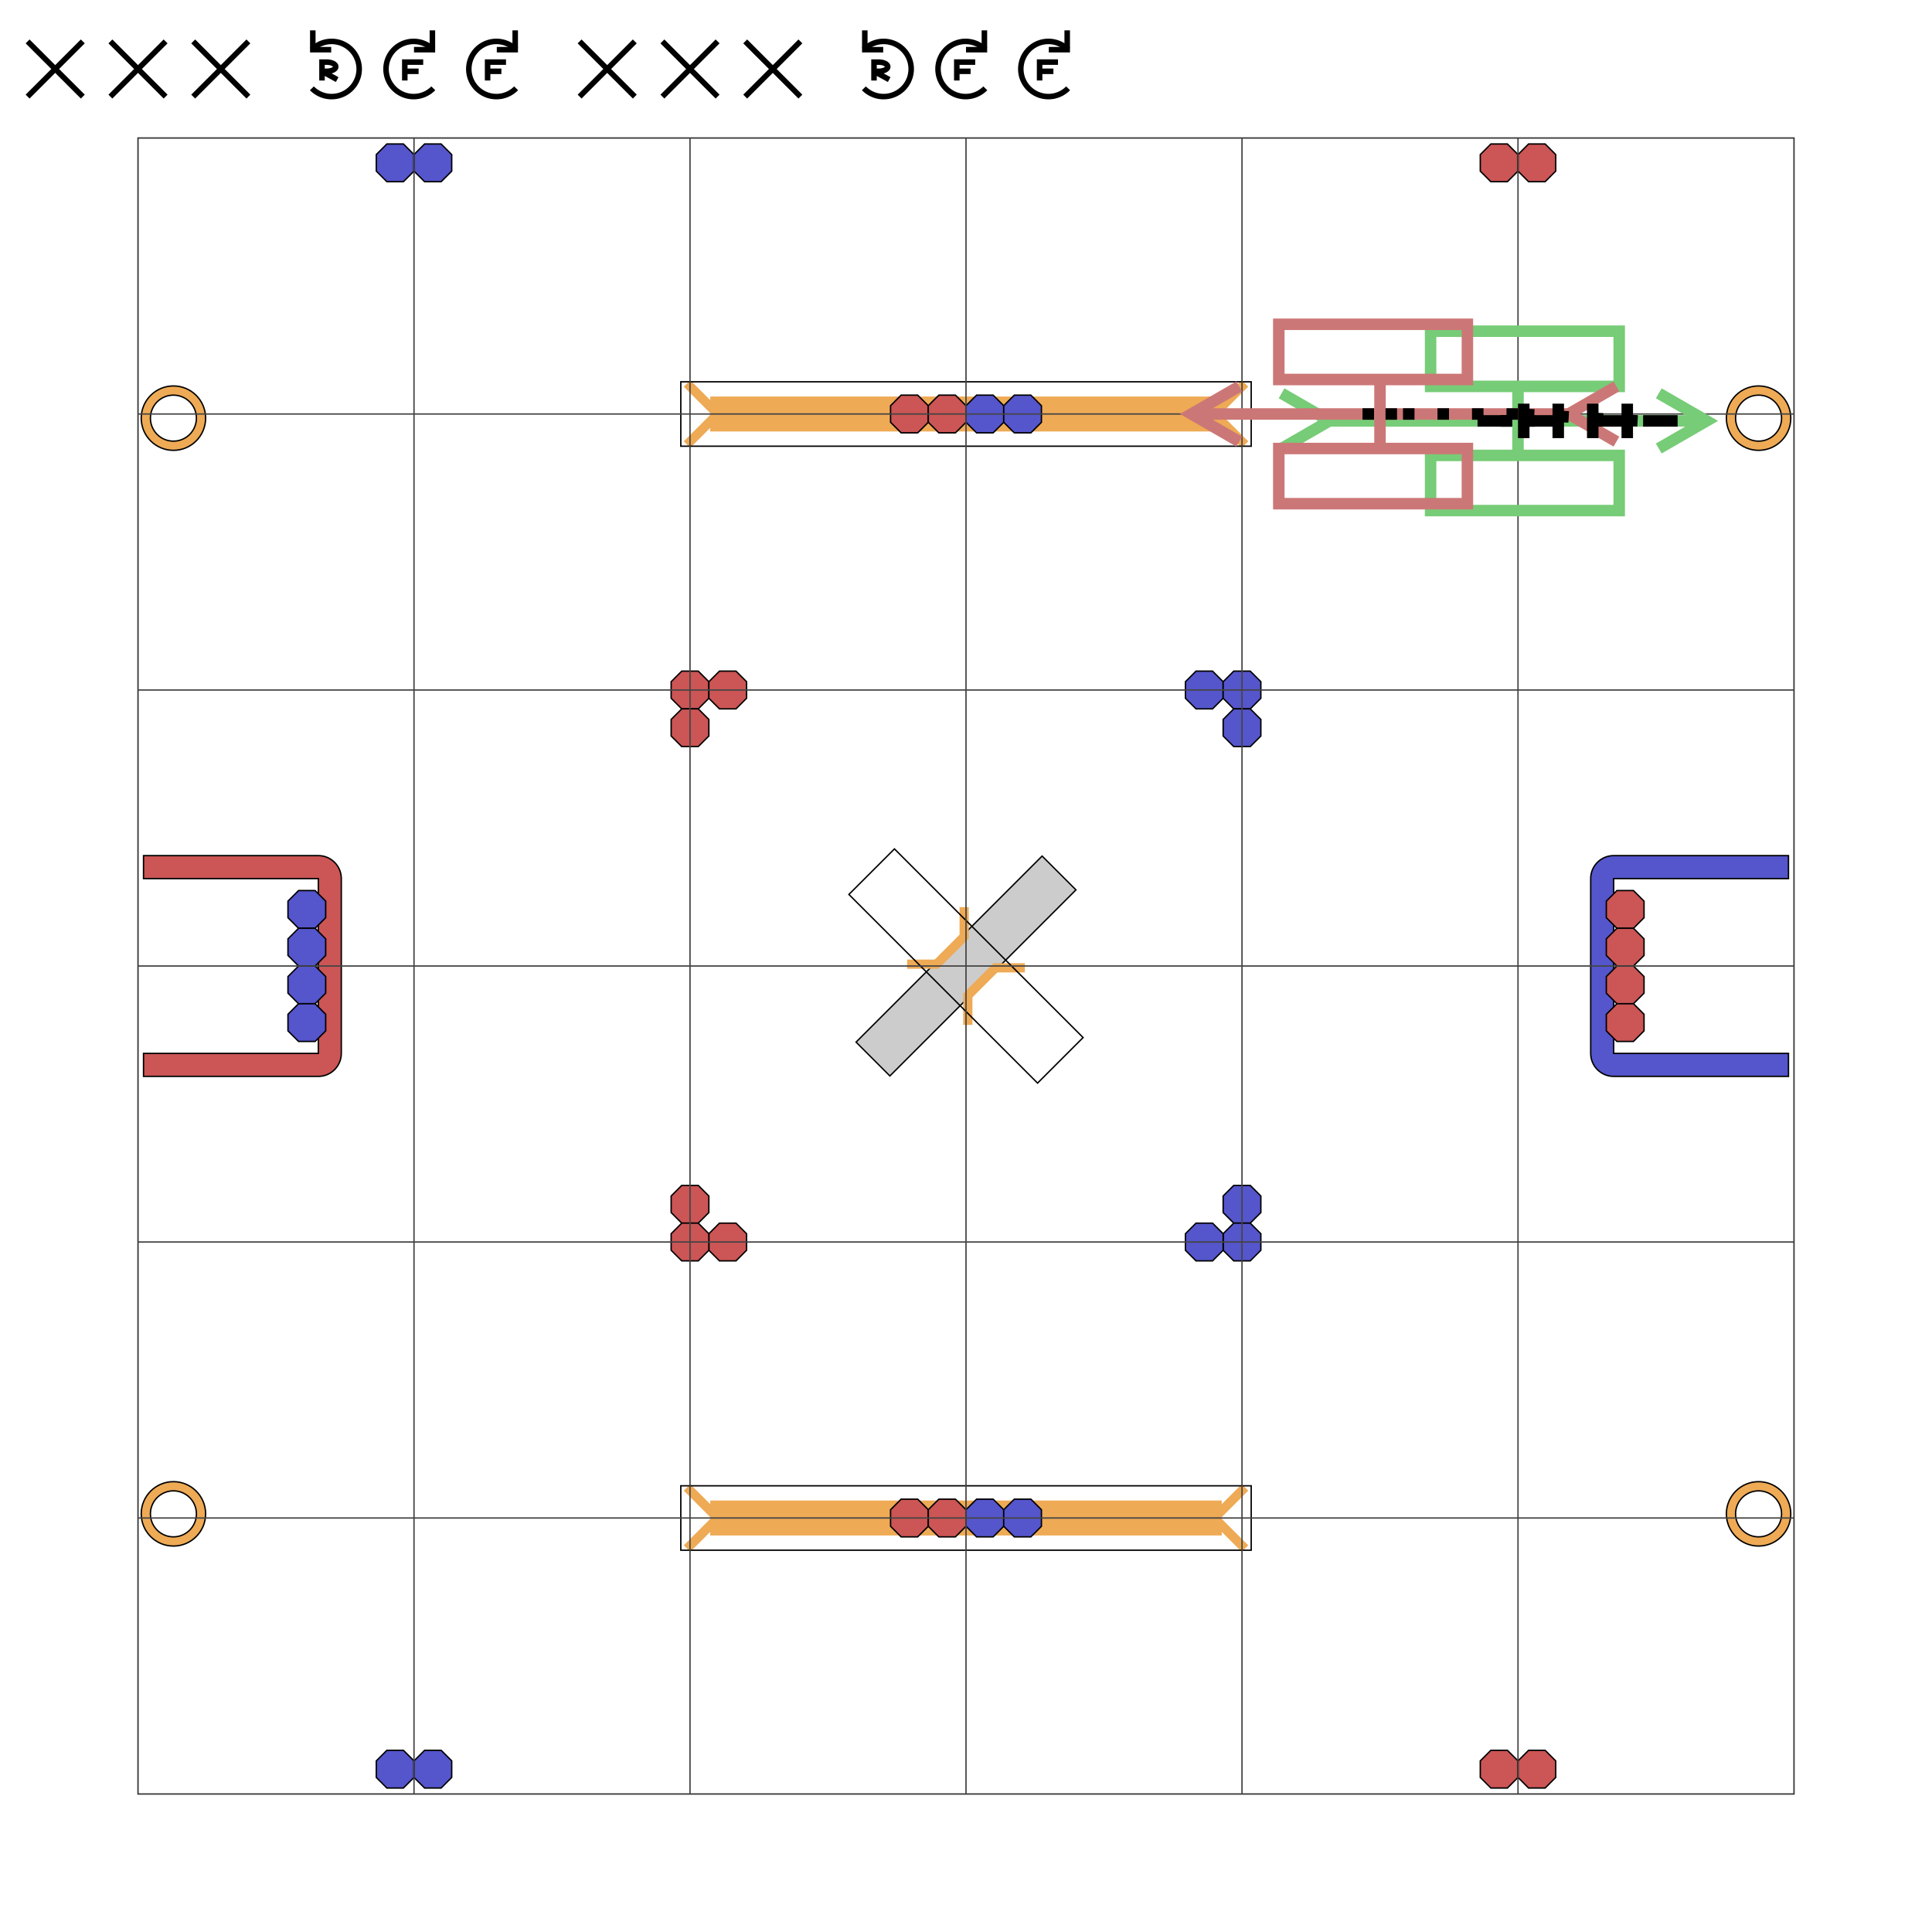
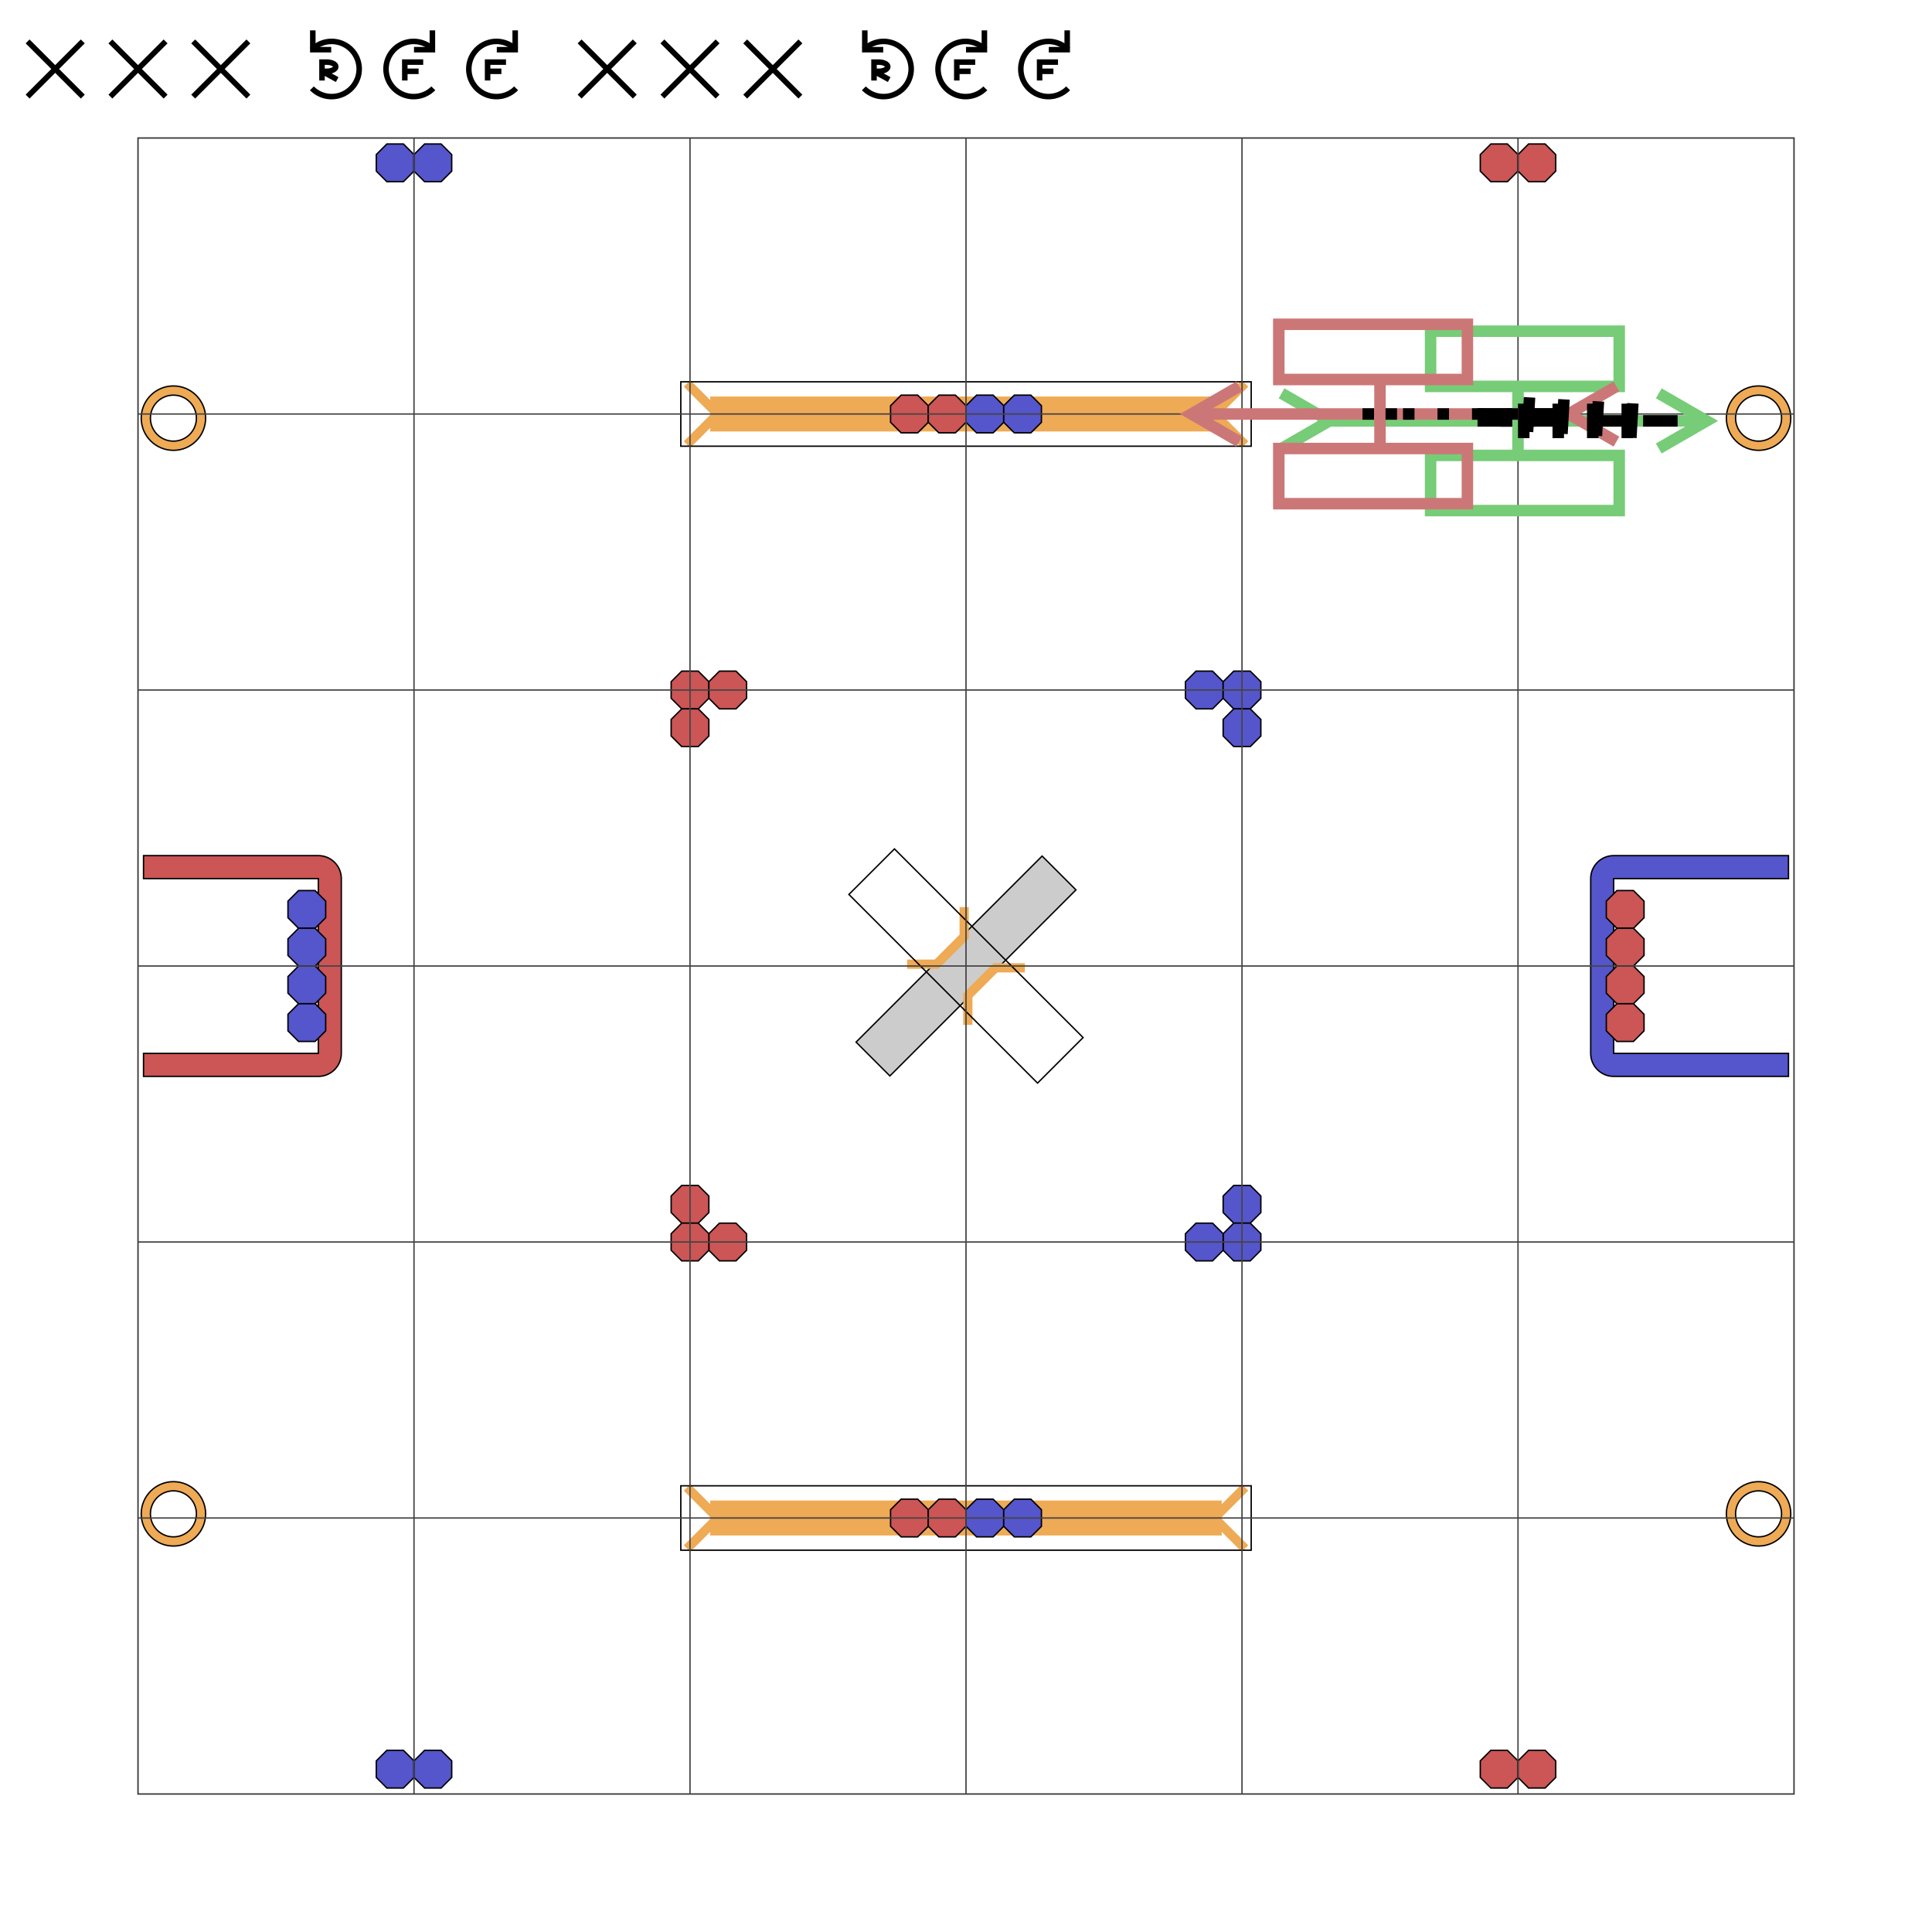
<svg xmlns="http://www.w3.org/2000/svg" version="1.1" width="600" height="600" viewBox="-2100 -2100 4200 4200">
  <g transform="scale(1, -1)">
    <rect x="-2100" y="-2100" width="4200" height="4200" fill="#ffffff" />
    <rect x="-1800" y="-1800" width="3600" height="3600" fill="none" stroke="#333333" stroke-width="3" />
    <path d="M -1788 240 l 380 0 a 50 50 0 0 0 50 -50 l 0 -380 a 50 50 0 0 0 -50 -50 l -380 0  l 0 50 l 380 0 l 0 380 l -380 0 z" fill="#cc5555" stroke="#000000" stroke-width="3" />
    <path d="M 1788 240 l -380 0 a 50 50 0 0 1 -50 -50 l 0 -380 a 50 50 0 0 1 50 -50 l 380 0  l 0 50 l -380 0 l 0 380 l 380 0 z" fill="#5555cc" stroke="#000000" stroke-width="3" />
    <rect x="-550" y="1200" width="20" height="94" transform="rotate(45, -540, 1200)" fill="#eeaa55" />
    <rect x="-550" y="1200" width="20" height="94" transform="rotate(135, -540, 1200)" fill="#eeaa55" />
    <rect x="530" y="1200" width="20" height="94" transform="rotate(-45, 540, 1200)" fill="#eeaa55" />
    <rect x="530" y="1200" width="20" height="94" transform="rotate(-135, 540, 1200)" fill="#eeaa55" />
    <rect x="-550" y="-1200" width="20" height="94" transform="rotate(45, -540, -1200)" fill="#eeaa55" />
    <rect x="-550" y="-1200" width="20" height="94" transform="rotate(135, -540, -1200)" fill="#eeaa55" />
    <rect x="530" y="-1200" width="20" height="94" transform="rotate(-45, 540, -1200)" fill="#eeaa55" />
    <rect x="530" y="-1200" width="20" height="94" transform="rotate(-135, 540, -1200)" fill="#eeaa55" />
    <rect x="-556" y="1162" width="1112" height="76" fill="#eeaa55" />
    <rect x="-620" y="1130" width="1240" height="140" fill="none" stroke="#000000" stroke-width="3" />
    <rect x="-556" y="-1238" width="1112" height="76" fill="#eeaa55" />
    <rect x="-620" y="-1270" width="1240" height="140" fill="none" stroke="#000000" stroke-width="3" />
    <rect x="-286" y="-52" width="572" height="104" transform="rotate(45)" fill="#cccccc" stroke="#000000" stroke-width="3" />
    <polyline points="-128,4 -64,4 -4,64 -4,128" fill="none" stroke="#eeaa55" stroke-width="20" />
    <polyline points="128,-4 64,-4 4,-64 4,-128" fill="none" stroke="#eeaa55" stroke-width="20" />
    <rect x="-290" y="-70" width="580" height="140" transform="rotate(-45)" fill="none" stroke="#000000" stroke-width="3" />
    <path d="M 1118,1728 l 0 36 l 23 23 l 36 0 l 23 -23 l  0 -36 l -23 -23 l -36 0 l -23 23 z" fill="#cc5555" stroke="#000000" stroke-width="3" fill-rule="evenodd" />
    <path d="M 1200,1728 l 0 36 l 23 23 l 36 0 l 23 -23 l  0 -36 l -23 -23 l -36 0 l -23 23 z" fill="#cc5555" stroke="#000000" stroke-width="3" fill-rule="evenodd" />
    <path d="M -164,1182 l 0 36 l 23 23 l 36 0 l 23 -23 l  0 -36 l -23 -23 l -36 0 l -23 23 z" fill="#cc5555" stroke="#000000" stroke-width="3" fill-rule="evenodd" />
    <path d="M -82,1182 l 0 36 l 23 23 l 36 0 l 23 -23 l  0 -36 l -23 -23 l -36 0 l -23 23 z" fill="#cc5555" stroke="#000000" stroke-width="3" fill-rule="evenodd" />
    <path d="M -641,582 l 0 36 l 23 23 l 36 0 l 23 -23 l  0 -36 l -23 -23 l -36 0 l -23 23 z" fill="#cc5555" stroke="#000000" stroke-width="3" fill-rule="evenodd" />
    <path d="M -559,582 l 0 36 l 23 23 l 36 0 l 23 -23 l  0 -36 l -23 -23 l -36 0 l -23 23 z" fill="#cc5555" stroke="#000000" stroke-width="3" fill-rule="evenodd" />
    <path d="M -641,500 l 0 36 l 23 23 l 36 0 l 23 -23 l  0 -36 l -23 -23 l -36 0 l -23 23 z" fill="#cc5555" stroke="#000000" stroke-width="3" fill-rule="evenodd" />
    <path d="M 1392,105 l 0 36 l 23 23 l 36 0 l 23 -23 l  0 -36 l -23 -23 l -36 0 l -23 23 z" fill="#cc5555" stroke="#000000" stroke-width="3" fill-rule="evenodd" />
    <path d="M 1392,23 l 0 36 l 23 23 l 36 0 l 23 -23 l  0 -36 l -23 -23 l -36 0 l -23 23 z" fill="#cc5555" stroke="#000000" stroke-width="3" fill-rule="evenodd" />
    <path d="M 1392,-59 l 0 36 l 23 23 l 36 0 l 23 -23 l  0 -36 l -23 -23 l -36 0 l -23 23 z" fill="#cc5555" stroke="#000000" stroke-width="3" fill-rule="evenodd" />
    <path d="M 1392,-141 l 0 36 l 23 23 l 36 0 l 23 -23 l  0 -36 l -23 -23 l -36 0 l -23 23 z" fill="#cc5555" stroke="#000000" stroke-width="3" fill-rule="evenodd" />
    <path d="M -641,-536 l 0 36 l 23 23 l 36 0 l 23 -23 l  0 -36 l -23 -23 l -36 0 l -23 23 z" fill="#cc5555" stroke="#000000" stroke-width="3" fill-rule="evenodd" />
    <path d="M -559,-618 l 0 36 l 23 23 l 36 0 l 23 -23 l  0 -36 l -23 -23 l -36 0 l -23 23 z" fill="#cc5555" stroke="#000000" stroke-width="3" fill-rule="evenodd" />
    <path d="M -641,-618 l 0 36 l 23 23 l 36 0 l 23 -23 l  0 -36 l -23 -23 l -36 0 l -23 23 z" fill="#cc5555" stroke="#000000" stroke-width="3" fill-rule="evenodd" />
    <path d="M -164,-1218 l 0 36 l 23 23 l 36 0 l 23 -23 l  0 -36 l -23 -23 l -36 0 l -23 23 z" fill="#cc5555" stroke="#000000" stroke-width="3" fill-rule="evenodd" />
    <path d="M -82,-1218 l 0 36 l 23 23 l 36 0 l 23 -23 l  0 -36 l -23 -23 l -36 0 l -23 23 z" fill="#cc5555" stroke="#000000" stroke-width="3" fill-rule="evenodd" />
    <path d="M 1118,-1764 l 0 36 l 23 23 l 36 0 l 23 -23 l  0 -36 l -23 -23 l -36 0 l -23 23 z" fill="#cc5555" stroke="#000000" stroke-width="3" fill-rule="evenodd" />
    <path d="M 1200,-1764 l 0 36 l 23 23 l 36 0 l 23 -23 l  0 -36 l -23 -23 l -36 0 l -23 23 z" fill="#cc5555" stroke="#000000" stroke-width="3" fill-rule="evenodd" />
    <path d="M -1282,1728 l 0 36 l 23 23 l 36 0 l 23 -23 l  0 -36 l -23 -23 l -36 0 l -23 23 z" fill="#5555cc" stroke="#000000" stroke-width="3" fill-rule="evenodd" />
    <path d="M -1200,1728 l 0 36 l 23 23 l 36 0 l 23 -23 l  0 -36 l -23 -23 l -36 0 l -23 23 z" fill="#5555cc" stroke="#000000" stroke-width="3" fill-rule="evenodd" />
    <path d="M 0,1182 l 0 36 l 23 23 l 36 0 l 23 -23 l  0 -36 l -23 -23 l -36 0 l -23 23 z" fill="#5555cc" stroke="#000000" stroke-width="3" fill-rule="evenodd" />
    <path d="M 82,1182 l 0 36 l 23 23 l 36 0 l 23 -23 l  0 -36 l -23 -23 l -36 0 l -23 23 z" fill="#5555cc" stroke="#000000" stroke-width="3" fill-rule="evenodd" />
    <path d="M 477,582 l 0 36 l 23 23 l 36 0 l 23 -23 l  0 -36 l -23 -23 l -36 0 l -23 23 z" fill="#5555cc" stroke="#000000" stroke-width="3" fill-rule="evenodd" />
    <path d="M 559,582 l 0 36 l 23 23 l 36 0 l 23 -23 l  0 -36 l -23 -23 l -36 0 l -23 23 z" fill="#5555cc" stroke="#000000" stroke-width="3" fill-rule="evenodd" />
    <path d="M 559,500 l 0 36 l 23 23 l 36 0 l 23 -23 l  0 -36 l -23 -23 l -36 0 l -23 23 z" fill="#5555cc" stroke="#000000" stroke-width="3" fill-rule="evenodd" />
    <path d="M -1474,105 l 0 36 l 23 23 l 36 0 l 23 -23 l  0 -36 l -23 -23 l -36 0 l -23 23 z" fill="#5555cc" stroke="#000000" stroke-width="3" fill-rule="evenodd" />
    <path d="M -1474,23 l 0 36 l 23 23 l 36 0 l 23 -23 l  0 -36 l -23 -23 l -36 0 l -23 23 z" fill="#5555cc" stroke="#000000" stroke-width="3" fill-rule="evenodd" />
    <path d="M -1474,-59 l 0 36 l 23 23 l 36 0 l 23 -23 l  0 -36 l -23 -23 l -36 0 l -23 23 z" fill="#5555cc" stroke="#000000" stroke-width="3" fill-rule="evenodd" />
    <path d="M -1474,-141 l 0 36 l 23 23 l 36 0 l 23 -23 l  0 -36 l -23 -23 l -36 0 l -23 23 z" fill="#5555cc" stroke="#000000" stroke-width="3" fill-rule="evenodd" />
    <path d="M 559,-536 l 0 36 l 23 23 l 36 0 l 23 -23 l  0 -36 l -23 -23 l -36 0 l -23 23 z" fill="#5555cc" stroke="#000000" stroke-width="3" fill-rule="evenodd" />
    <path d="M 559,-618 l 0 36 l 23 23 l 36 0 l 23 -23 l  0 -36 l -23 -23 l -36 0 l -23 23 z" fill="#5555cc" stroke="#000000" stroke-width="3" fill-rule="evenodd" />
    <path d="M 477,-618 l 0 36 l 23 23 l 36 0 l 23 -23 l  0 -36 l -23 -23 l -36 0 l -23 23 z" fill="#5555cc" stroke="#000000" stroke-width="3" fill-rule="evenodd" />
    <path d="M 0,-1218 l 0 36 l 23 23 l 36 0 l 23 -23 l  0 -36 l -23 -23 l -36 0 l -23 23 z" fill="#5555cc" stroke="#000000" stroke-width="3" fill-rule="evenodd" />
    <path d="M 82,-1218 l 0 36 l 23 23 l 36 0 l 23 -23 l  0 -36 l -23 -23 l -36 0 l -23 23 z" fill="#5555cc" stroke="#000000" stroke-width="3" fill-rule="evenodd" />
    <path d="M -1282,-1764 l 0 36 l 23 23 l 36 0 l 23 -23 l  0 -36 l -23 -23 l -36 0 l -23 23 z" fill="#5555cc" stroke="#000000" stroke-width="3" fill-rule="evenodd" />
    <path d="M -1200,-1764 l 0 36 l 23 23 l 36 0 l 23 -23 l  0 -36 l -23 -23 l -36 0 l -23 23 z" fill="#5555cc" stroke="#000000" stroke-width="3" fill-rule="evenodd" />
    <path d="M -1793,1191 a 70 70 0 0 0 140 0 a 70 70 0 0 0 -140 0 z m 20 0 a 50 50 0 0 0 100 0 a 50 50 0 0 0 -100 0 z" fill="#eeaa55" stroke="#000000" stroke-width="3" fill-rule="evenodd" />
    <path d="M 1653,1191 a 70 70 0 0 0 140 0 a 70 70 0 0 0 -140 0 z m 20 0 a 50 50 0 0 0 100 0 a 50 50 0 0 0 -100 0 z" fill="#eeaa55" stroke="#000000" stroke-width="3" fill-rule="evenodd" />
    <path d="M -1793,-1191 a 70 70 0 0 0 140 0 a 70 70 0 0 0 -140 0 z m 20 0 a 50 50 0 0 0 100 0 a 50 50 0 0 0 -100 0 z" fill="#eeaa55" stroke="#000000" stroke-width="3" fill-rule="evenodd" />
    <path d="M 1653,-1191 a 70 70 0 0 0 140 0 a 70 70 0 0 0 -140 0 z m 20 0 a 50 50 0 0 0 100 0 a 50 50 0 0 0 -100 0 z" fill="#eeaa55" stroke="#000000" stroke-width="3" fill-rule="evenodd" />
    <line x1="-1800" y1="-1200" x2="1800" y2="-1200" stroke="#444444" stroke-width="3" />
    <line x1="-1800" y1="-600" x2="1800" y2="-600" stroke="#444444" stroke-width="3" />
    <line x1="-1800" y1="0" x2="1800" y2="0" stroke="#444444" stroke-width="3" />
    <line x1="-1800" y1="600" x2="1800" y2="600" stroke="#444444" stroke-width="3" />
    <line x1="-1800" y1="1200" x2="1800" y2="1200" stroke="#444444" stroke-width="3" />
    <line x1="-1200" y1="-1800" x2="-1200" y2="1800" stroke="#444444" stroke-width="3" />
    <line x1="-600" y1="-1800" x2="-600" y2="1800" stroke="#444444" stroke-width="3" />
    <line x1="0" y1="-1800" x2="0" y2="1800" stroke="#444444" stroke-width="3" />
    <line x1="600" y1="-1800" x2="600" y2="1800" stroke="#444444" stroke-width="3" />
    <line x1="1200" y1="-1800" x2="1200" y2="1800" stroke="#444444" stroke-width="3" />
    <g transform="translate(1200.0 1185.0)  rotate(-90)">
      <rect x="-195" y="-190" width="120" height="410" fill="none" stroke="#77cc77" stroke-width="25" />
      <rect x="75" y="-190" width="120" height="410" fill="none" stroke="#77cc77" stroke-width="25" />
      <line x1="-75" y1="0" x2="75" y2="0" stroke="#77cc77" stroke-width="25" />
      <line x1="0" y1="-410" x2="0" y2="410" stroke="#77cc77" stroke-width="25" />
      <polyline points="-60,306 0,410 60,306" fill="none" stroke="#77cc77" stroke-width="25" />
      <polyline points="-60,-514 0,-410 60,-514" fill="none" stroke="#77cc77" stroke-width="25" />
    </g>
    <g transform="translate(900 1200)  rotate(-270)">
      <rect x="-195" y="-190" width="120" height="410" fill="none" stroke="#cc7777" stroke-width="25" />
      <rect x="75" y="-190" width="120" height="410" fill="none" stroke="#cc7777" stroke-width="25" />
      <line x1="-75" y1="0" x2="75" y2="0" stroke="#cc7777" stroke-width="25" />
      <line x1="0" y1="-410" x2="0" y2="410" stroke="#cc7777" stroke-width="25" />
      <polyline points="-60,306 0,410 60,306" fill="none" stroke="#cc7777" stroke-width="25" />
      <polyline points="-60,-514 0,-410 60,-514" fill="none" stroke="#cc7777" stroke-width="25" />
    </g>
    <line x1="1162.0" y1="1185.0" x2="1237.0" y2="1185.0" stroke="#000000" stroke-width="25" stroke-dasharray="25,25">
      <animateTransform attributeName="transform" type="rotate" to="360 1200.0 1185.0" dur="2000ms" repeatCount="indefinite" from="0 1200.0 1185.0" />
    </line>
    <line x1="1162.0" y1="1185.0" x2="1237.0" y2="1185.0" stroke="#000000" stroke-width="25" stroke-dasharray="25,25">
      <animateTransform attributeName="transform" type="rotate" to="360 1200.0 1185.0" dur="2000ms" repeatCount="indefinite" from="0 1200.0 1185.0" />
    </line>
    <line x1="1112.0" y1="1185.0" x2="1287.0" y2="1185.0" stroke="#000000" stroke-width="25" stroke-dasharray="75,25">
      <animateTransform attributeName="transform" type="rotate" to="360 1200.0 1185.0" dur="2000ms" repeatCount="indefinite" from="0 1200.0 1185.0" />
    </line>
    <polyline points="1200.0,1185.0 1460,1185" fill="none" stroke="#000000" stroke-width="75" stroke-dasharray="25,50" stroke-linejoin="round" stroke-dashoffset="0">
      <animate attributeName="stroke-dashoffset" values="75;0" dur="1000ms" repeatCount="indefinite" />
    </polyline>
    <line x1="1372" y1="1185" x2="1547" y2="1185" stroke="#000000" stroke-width="25" stroke-dasharray="75,25">
      <animateTransform attributeName="transform" type="rotate" to="360 1460 1185" dur="2000ms" repeatCount="indefinite" from="0 1460 1185" />
    </line>
-     <polyline points="1460,1185 1200,1200" fill="none" stroke="#000000" stroke-width="25" stroke-dasharray="25,50" stroke-linejoin="round" stroke-dashoffset="0">
+     <polyline points="1460,1185 1200,1200" fill="none" stroke="#000000" stroke-width="75" stroke-dasharray="25,50" stroke-linejoin="round" stroke-dashoffset="0">
      <animate attributeName="stroke-dashoffset" values="75;0" dur="1000ms" repeatCount="indefinite" />
    </polyline>
+     <line x1="1112" y1="1200" x2="1287" y2="1200" stroke="#000000" stroke-width="25" stroke-dasharray="75,25">
+       <animateTransform attributeName="transform" type="rotate" to="360 1200 1200" dur="2000ms" repeatCount="indefinite" from="0 1200 1200" />
+     </line>
+     <line x1="1112" y1="1200" x2="1287" y2="1200" stroke="#000000" stroke-width="25" stroke-dasharray="75,25">
+       <animateTransform attributeName="transform" type="rotate" to="360 1200 1200" dur="2000ms" repeatCount="indefinite" from="0 1200 1200" />
+     </line>
    <polyline points="1200,1200 900,1200" fill="none" stroke="#000000" stroke-width="25" stroke-dasharray="25,50" stroke-linejoin="round" stroke-dashoffset="0">
      <animate attributeName="stroke-dashoffset" values="75;0" dur="1000ms" repeatCount="indefinite" />
    </polyline>
    <line x1="862" y1="1200" x2="937" y2="1200" stroke="#000000" stroke-width="25" stroke-dasharray="25,25">
      <animateTransform attributeName="transform" type="rotate" to="360 900 1200" dur="2000ms" repeatCount="indefinite" from="0 900 1200" />
    </line>
    <line x1="-2040" y1="1890" x2="-1920" y2="2010" stroke="#000000" stroke-width="12" />
    <line x1="-2040" y1="2010" x2="-1920" y2="1890" stroke="#000000" stroke-width="12" />
    <line x1="-1860" y1="1890" x2="-1740" y2="2010" stroke="#000000" stroke-width="12" />
    <line x1="-1860" y1="2010" x2="-1740" y2="1890" stroke="#000000" stroke-width="12" />
    <line x1="-1680" y1="1890" x2="-1560" y2="2010" stroke="#000000" stroke-width="12" />
    <line x1="-1680" y1="2010" x2="-1560" y2="1890" stroke="#000000" stroke-width="12" />
    <path d="M -1422,1908 a 60 60 0 1 1 0 84" fill="none" stroke="#000000" stroke-width="12" />
    <path d="M -1380 1992 l -40 0 l 0 42" fill="none" stroke="#000000" stroke-width="12" />
    <path d="M -1400 1925 l 0 40 l 10 0 a 20 10 0 0 0 0 -20 l -10 0 l 33 -18" fill="none" stroke="#000000" stroke-width="12" />
    <path d="M -1158,1908 a 60 60 0 1 0 0 84" fill="none" stroke="#000000" stroke-width="12" />
    <path d="M -1200 1992 l 40 0 l 0 42" fill="none" stroke="#000000" stroke-width="12" />
    <path d="M -1180,1965 l -40 0 l 0 -40 m 0 20 l 30 0" fill="none" stroke="#000000" stroke-width="12" />
    <path d="M -978,1908 a 60 60 0 1 0 0 84" fill="none" stroke="#000000" stroke-width="12" />
    <path d="M -1020 1992 l 40 0 l 0 42" fill="none" stroke="#000000" stroke-width="12" />
    <path d="M -1000,1965 l -40 0 l 0 -40 m 0 20 l 30 0" fill="none" stroke="#000000" stroke-width="12" />
    <line x1="-840" y1="1890" x2="-720" y2="2010" stroke="#000000" stroke-width="12" />
    <line x1="-840" y1="2010" x2="-720" y2="1890" stroke="#000000" stroke-width="12" />
    <line x1="-660" y1="1890" x2="-540" y2="2010" stroke="#000000" stroke-width="12" />
    <line x1="-660" y1="2010" x2="-540" y2="1890" stroke="#000000" stroke-width="12" />
    <line x1="-480" y1="1890" x2="-360" y2="2010" stroke="#000000" stroke-width="12" />
    <line x1="-480" y1="2010" x2="-360" y2="1890" stroke="#000000" stroke-width="12" />
    <path d="M -222,1908 a 60 60 0 1 1 0 84" fill="none" stroke="#000000" stroke-width="12" />
    <path d="M -180 1992 l -40 0 l 0 42" fill="none" stroke="#000000" stroke-width="12" />
    <path d="M -200 1925 l 0 40 l 10 0 a 20 10 0 0 0 0 -20 l -10 0 l 33 -18" fill="none" stroke="#000000" stroke-width="12" />
    <path d="M 42,1908 a 60 60 0 1 0 0 84" fill="none" stroke="#000000" stroke-width="12" />
    <path d="M 0 1992 l 40 0 l 0 42" fill="none" stroke="#000000" stroke-width="12" />
    <path d="M 20,1965 l -40 0 l 0 -40 m 0 20 l 30 0" fill="none" stroke="#000000" stroke-width="12" />
    <path d="M 222,1908 a 60 60 0 1 0 0 84" fill="none" stroke="#000000" stroke-width="12" />
    <path d="M 180 1992 l 40 0 l 0 42" fill="none" stroke="#000000" stroke-width="12" />
    <path d="M 200,1965 l -40 0 l 0 -40 m 0 20 l 30 0" fill="none" stroke="#000000" stroke-width="12" />
  </g>
</svg>
